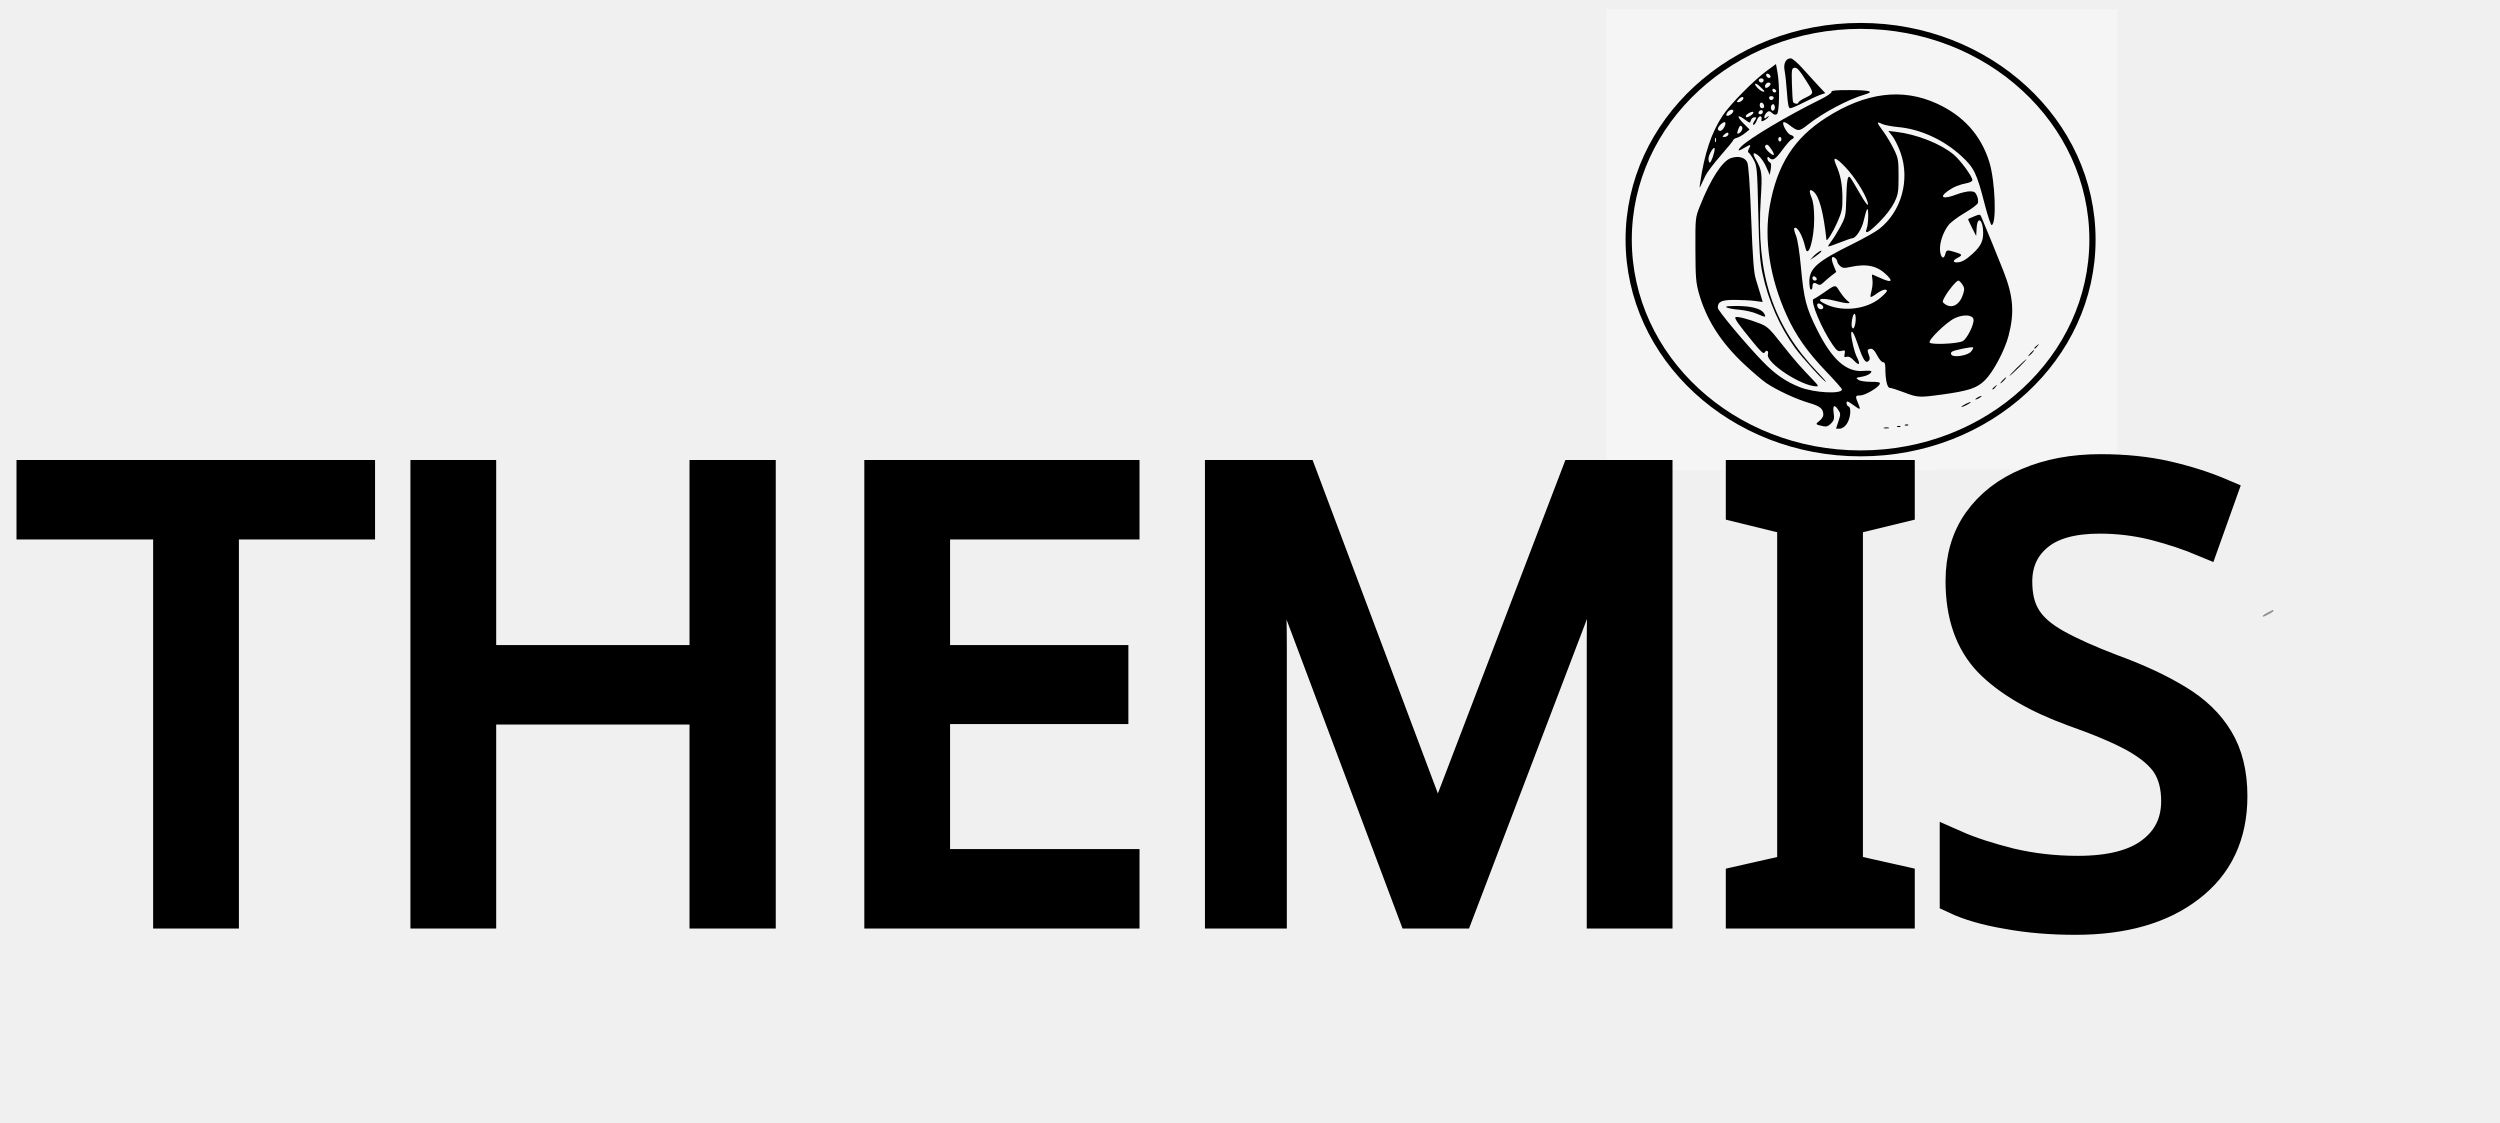
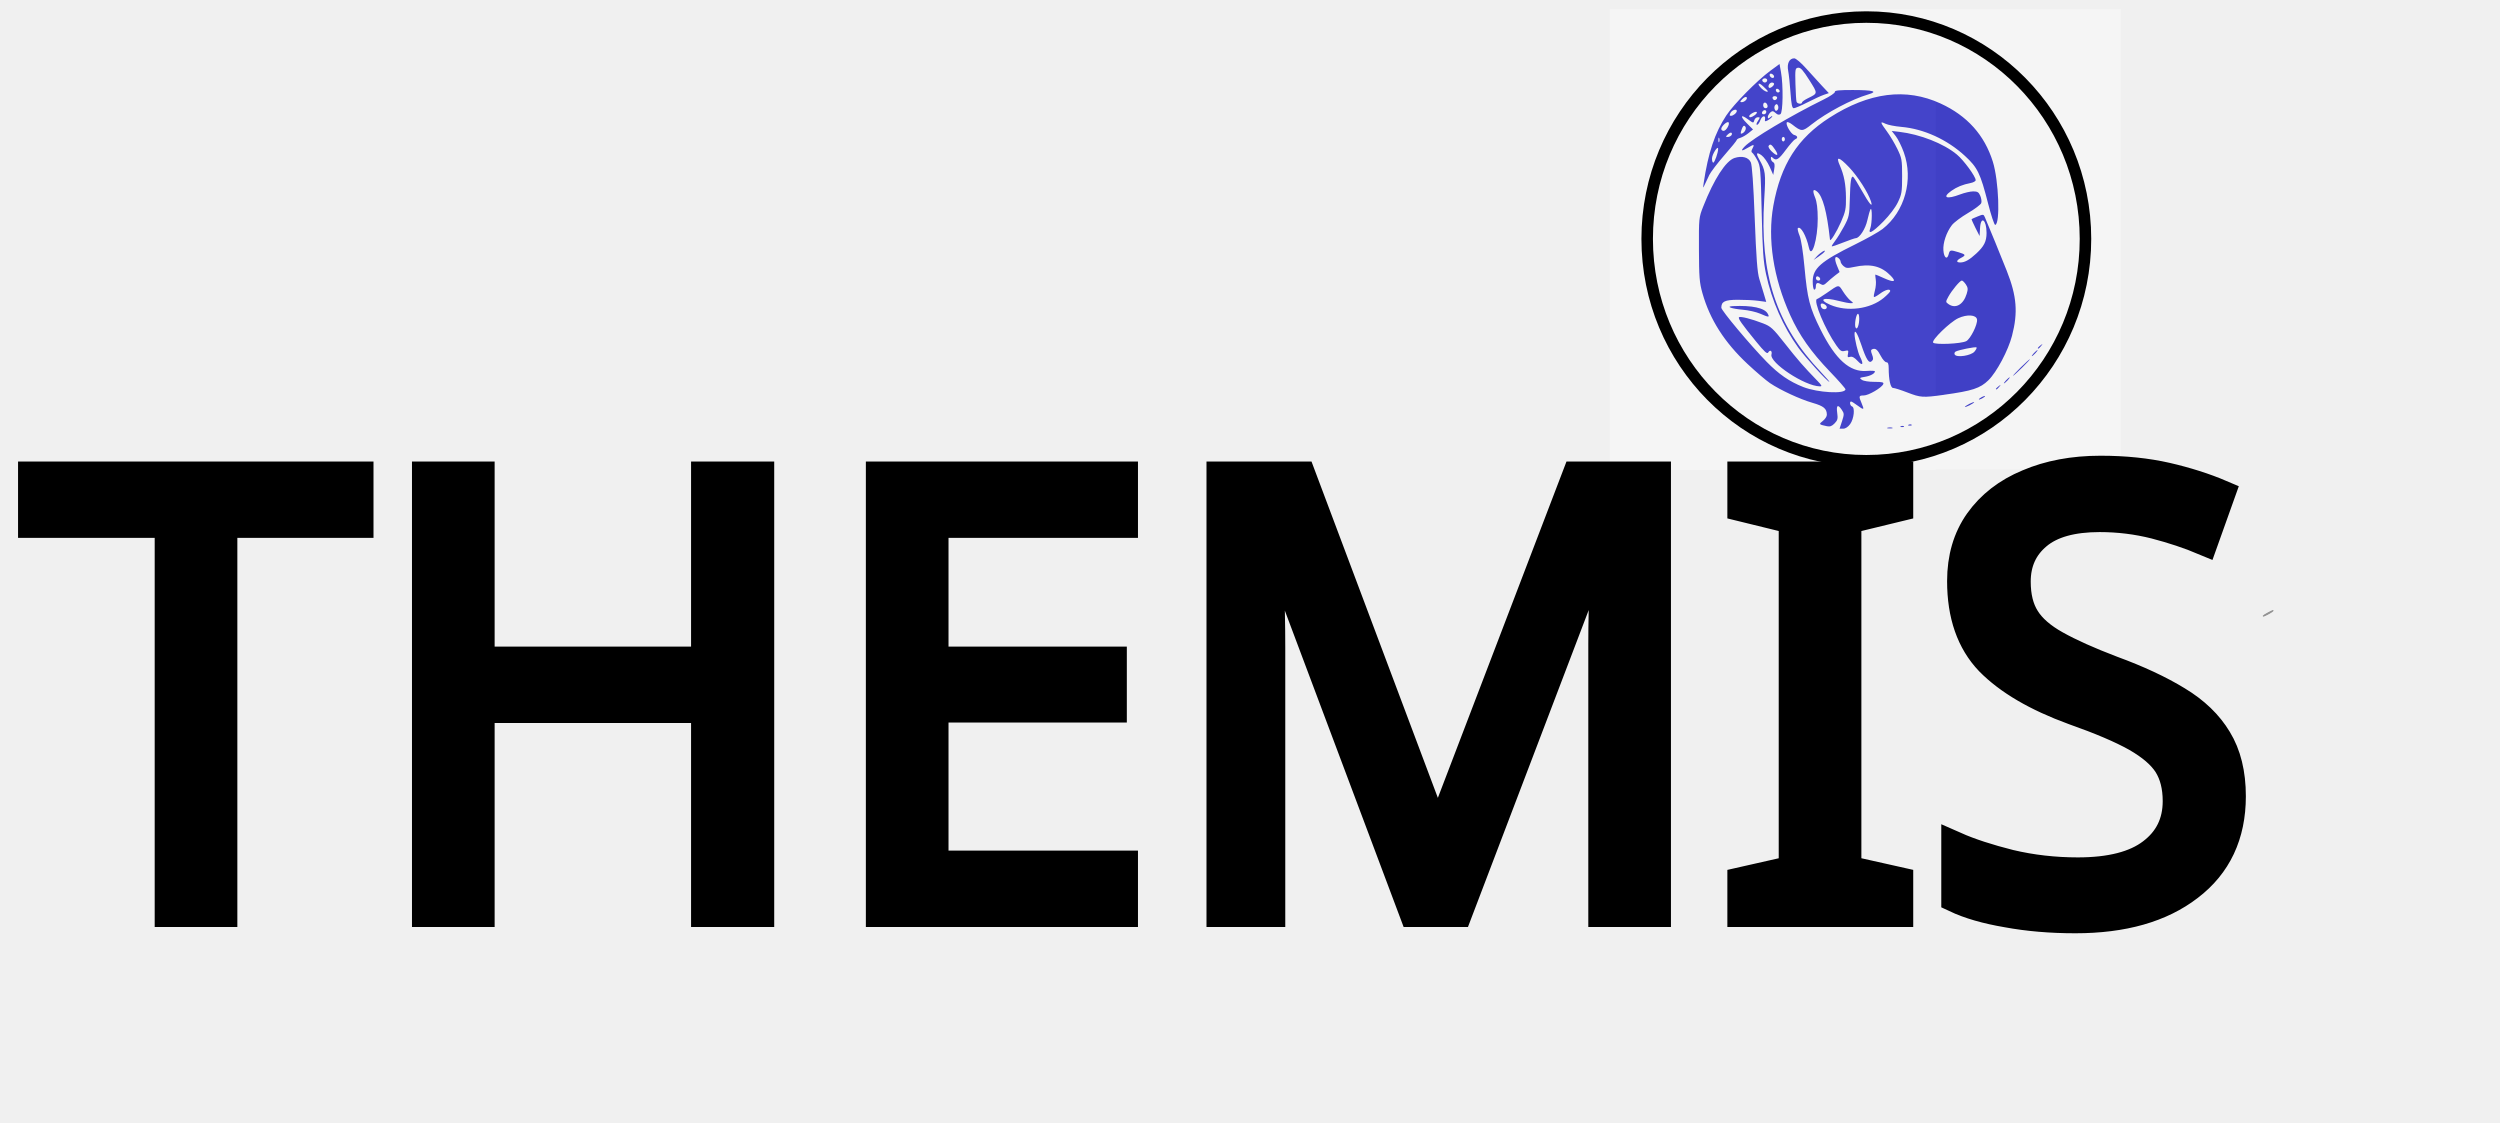
<svg xmlns="http://www.w3.org/2000/svg" width="80.619mm" height="36.2mm" viewBox="0 0 80.619 36.2" version="1.1" id="svg1457">
  <defs id="defs1451">
    <clipPath clipPathUnits="userSpaceOnUse" id="clipPath2078">
      <g id="use2080" style="fill:#000000;fill-opacity:1">
        <ellipse style="opacity:0.4;fill:#000000;fill-opacity:1;stroke:#000000;stroke-width:0.3;stroke-opacity:1" id="ellipse2141" cx="44.034" cy="56.98" rx="12.662" ry="12.001" />
      </g>
    </clipPath>
  </defs>
  <g id="layer2" transform="translate(0,-3.000016)">
-     <rect style="fill:#0000b7;fill-opacity:0.654;stroke:none;stroke-width:0.188;stroke-miterlimit:4;stroke-dasharray:none;stroke-opacity:1" id="rect2462" width="73.025" height="22.49" x="0.88" y="2.009" transform="scale(1,-1)" />
+     <rect style="fill:#0000b7;fill-opacity:0.654;stroke:none;stroke-width:0.188;stroke-miterlimit:4;stroke-dasharray:none;stroke-opacity:1" id="rect2462" width="73.025" height="22.49" x="4.585" y="0.95" transform="scale(1,-1)" />
  </g>
  <g id="layer1" transform="translate(-5.573374,-15.23703)">
    <path style="opacity:0.4;fill:#000000;fill-opacity:1;stroke:#000000;stroke-width:0.027;stroke-opacity:1" d="m 78.553,35.099 c 0,-0.015 0.292,-0.177 0.318,-0.176 0.032,0.001 -0.06,0.067 -0.183,0.13 -0.111,0.057 -0.135,0.065 -0.135,0.046 z" id="path2112" />
    <path style="opacity:0.4;fill:#000000;fill-opacity:1;stroke:#000000;stroke-width:0.1;stroke-opacity:1" d="" id="path2114" transform="scale(0.2645833)" />
    <path style="opacity:0.4;fill:#000000;fill-opacity:1;stroke:#000000;stroke-width:0.05;stroke-opacity:1" d="" id="path2122" transform="scale(0.2645833)" />
    <path style="opacity:0.4;fill:#000000;fill-opacity:1;stroke:#000000;stroke-width:0.05;stroke-opacity:1" d="" id="path2124" transform="scale(0.2645833)" />
    <path style="opacity:0.4;fill:#ffffff;fill-opacity:1;stroke:#000000;stroke-width:0.142;stroke-opacity:1" d="" id="path2231" transform="scale(0.2645833)" />
    <path style="opacity:0.4;fill:#ffffff;fill-opacity:1;stroke:#000000;stroke-width:0.142;stroke-opacity:1" d="" id="path2233" transform="scale(0.2645833)" />
    <path style="opacity:0.4;fill:#ffffff;fill-opacity:1;stroke:#000000;stroke-width:0.142;stroke-opacity:1" d="" id="path2235" transform="scale(0.2645833)" />
    <path style="opacity:0.4;fill:#ffffff;fill-opacity:1;stroke:#000000;stroke-width:0.142;stroke-opacity:1" d="" id="path2237" transform="scale(0.2645833)" />
    <path style="opacity:0.4;fill:#ffffff;fill-opacity:1;stroke:#000000;stroke-width:0.142;stroke-opacity:1" d="" id="path2239" transform="scale(0.2645833)" />
-     <g id="g964" transform="matrix(0.8031291,0,0,0.7643129,24.74151,3.89986)">
-       <rect ry="2.3732214e-06" y="3.085" x="37.174" height="19.315" width="11.113" id="rect867-9-2" style="opacity:1;fill:#ffffff;fill-opacity:1;stroke:none;stroke-width:0.697;stroke-miterlimit:4;stroke-dasharray:none;stroke-opacity:1" transform="translate(5.573374,12.23701)" />
-       <ellipse mask="none" ry="9.566" rx="9.235" cy="24.829" cx="50.245" id="path2348" style="opacity:1;fill:#000000;fill-opacity:1;stroke:none;stroke-width:0.284;stroke-opacity:1" />
-       <path id="path2396" d="m 40.631,15.221 c 6.84,0 13.681,0 20.521,0 V 34.636 H 40.631 Z m 9.65,17.503 c 0.153,-0.22 0.2,-0.701 0.073,-0.744 -0.079,-0.027 -0.11,-0.207 -0.036,-0.207 0.022,0 0.133,0.072 0.245,0.159 0.271,0.211 0.294,0.202 0.182,-0.072 -0.128,-0.314 -0.121,-0.343 0.082,-0.343 0.191,0 0.725,-0.328 0.782,-0.48 0.029,-0.076 -0.038,-0.094 -0.356,-0.094 -0.229,0 -0.439,-0.035 -0.506,-0.086 -0.105,-0.079 -0.095,-0.089 0.118,-0.124 0.227,-0.038 0.409,-0.142 0.409,-0.233 0,-0.025 -0.149,-0.033 -0.332,-0.017 -0.678,0.058 -1.252,-0.482 -1.849,-1.74 -0.442,-0.93 -0.531,-1.292 -0.649,-2.647 -0.056,-0.638 -0.134,-1.16 -0.198,-1.324 -0.059,-0.149 -0.089,-0.29 -0.067,-0.312 0.108,-0.111 0.338,0.317 0.445,0.826 0.106,0.505 0.356,-0.364 0.353,-1.224 -0.002,-0.432 -0.034,-0.709 -0.106,-0.893 -0.115,-0.294 -0.086,-0.391 0.076,-0.255 0.231,0.196 0.4,0.853 0.522,2.034 0.011,0.106 0.267,-0.328 0.442,-0.749 0.182,-0.437 0.205,-0.558 0.2,-1.037 -0.006,-0.562 -0.077,-0.945 -0.25,-1.356 -0.165,-0.392 -0.03,-0.361 0.377,0.088 0.351,0.388 0.772,1.08 0.881,1.451 0.085,0.288 -0.085,0.075 -0.376,-0.472 -0.158,-0.296 -0.312,-0.555 -0.343,-0.574 -0.084,-0.053 -0.117,0.181 -0.136,0.963 -0.016,0.66 -0.031,0.733 -0.226,1.116 -0.115,0.226 -0.279,0.505 -0.365,0.622 -0.086,0.116 -0.146,0.221 -0.134,0.232 0.012,0.011 0.218,-0.062 0.458,-0.162 0.24,-0.1 0.469,-0.183 0.508,-0.184 0.148,-0.004 0.388,-0.393 0.463,-0.751 0.042,-0.202 0.1,-0.411 0.127,-0.463 0.073,-0.139 0.067,0.594 -0.006,0.793 -0.107,0.289 0.077,0.19 0.519,-0.278 0.248,-0.263 0.485,-0.592 0.587,-0.813 0.154,-0.337 0.17,-0.44 0.17,-1.105 0,-0.688 -0.012,-0.76 -0.193,-1.15 -0.106,-0.229 -0.295,-0.563 -0.421,-0.741 -0.273,-0.389 -0.281,-0.436 -0.056,-0.319 0.094,0.049 0.383,0.109 0.643,0.134 0.899,0.084 1.834,0.533 2.548,1.222 0.51,0.492 0.62,0.73 0.93,2.003 0.124,0.509 0.253,0.919 0.287,0.911 0.207,-0.046 0.142,-1.871 -0.095,-2.665 -0.338,-1.129 -1.031,-1.941 -2.099,-2.458 -1.388,-0.671 -2.87,-0.474 -4.457,0.595 -1.284,0.864 -1.962,1.981 -2.258,3.72 -0.24,1.407 0,3.037 0.677,4.613 0.365,0.849 0.833,1.549 1.593,2.38 0.345,0.377 0.627,0.714 0.627,0.748 0,0.209 -1.113,0.147 -1.693,-0.094 -0.561,-0.233 -0.982,-0.538 -1.475,-1.069 -0.66,-0.71 -1.816,-2.16 -1.816,-2.278 0,-0.261 0.141,-0.332 0.66,-0.335 0.274,-0.001 0.643,0.018 0.821,0.043 l 0.322,0.045 -0.087,-0.309 c -0.048,-0.17 -0.134,-0.467 -0.191,-0.66 -0.079,-0.268 -0.123,-0.872 -0.184,-2.551 -0.054,-1.469 -0.107,-2.258 -0.159,-2.373 -0.095,-0.21 -0.351,-0.281 -0.65,-0.179 -0.35,0.118 -0.825,0.89 -1.256,2.042 -0.178,0.474 -0.179,0.491 -0.175,1.818 0.004,1.174 0.021,1.402 0.142,1.85 0.297,1.106 0.883,2.071 1.808,2.98 0.341,0.335 0.747,0.699 0.902,0.808 0.426,0.3 1.203,0.679 1.707,0.832 0.454,0.138 0.577,0.246 0.577,0.506 0,0.07 -0.073,0.186 -0.163,0.258 -0.17,0.137 -0.161,0.149 0.169,0.222 0.12,0.027 0.198,-0.004 0.305,-0.12 0.122,-0.133 0.137,-0.199 0.104,-0.445 -0.044,-0.327 0.026,-0.374 0.186,-0.125 0.097,0.152 0.098,0.189 0.007,0.478 l -0.098,0.314 h 0.146 c 0.092,0 0.196,-0.073 0.283,-0.197 z m 1.695,0.155 c -0.042,-0.017 -0.126,-0.019 -0.187,-0.002 -0.061,0.016 -0.026,0.03 0.077,0.032 0.103,0.001 0.152,-0.012 0.11,-0.029 z m 0.465,-0.06 c -0.021,-0.021 -0.074,-0.023 -0.119,-0.005 -0.05,0.02 -0.035,0.035 0.038,0.039 0.066,0.003 0.102,-0.012 0.082,-0.034 z m 0.312,-0.064 c -0.021,-0.021 -0.074,-0.023 -0.119,-0.005 -0.05,0.02 -0.035,0.035 0.038,0.039 0.066,0.003 0.102,-0.012 0.082,-0.034 z m 2.509,-0.953 c 0,-0.018 -0.084,0.013 -0.187,0.067 -0.103,0.054 -0.187,0.113 -0.187,0.131 0,0.018 0.084,-0.013 0.187,-0.067 0.103,-0.054 0.187,-0.113 0.187,-0.131 z m 0.436,-0.256 c 0,-0.018 -0.056,-0.001 -0.125,0.036 -0.069,0.038 -0.125,0.083 -0.125,0.1 0,0.018 0.056,0.001 0.125,-0.036 0.069,-0.038 0.125,-0.083 0.125,-0.1 z m -1.643,-0.058 c 1.135,-0.165 1.446,-0.272 1.776,-0.61 0.331,-0.339 0.799,-1.264 0.951,-1.879 0.244,-0.989 0.191,-1.674 -0.211,-2.743 -0.214,-0.57 -0.719,-1.868 -0.874,-2.25 -0.057,-0.14 -0.066,-0.142 -0.29,-0.046 -0.127,0.054 -0.238,0.106 -0.247,0.115 -0.009,0.009 0.06,0.173 0.153,0.365 l 0.168,0.348 0.019,-0.335 c 0.03,-0.539 0.262,-0.357 0.262,0.206 0,0.356 -0.1,0.564 -0.415,0.871 -0.276,0.268 -0.458,0.374 -0.64,0.374 -0.175,0 -0.162,-0.088 0.027,-0.191 0.21,-0.115 0.198,-0.147 -0.092,-0.24 -0.336,-0.107 -0.355,-0.103 -0.401,0.085 -0.061,0.249 -0.189,0.149 -0.211,-0.165 -0.022,-0.315 0.121,-0.762 0.341,-1.065 0.082,-0.112 0.373,-0.342 0.647,-0.51 0.274,-0.168 0.514,-0.358 0.534,-0.422 0.02,-0.064 0.002,-0.201 -0.039,-0.303 -0.062,-0.154 -0.112,-0.187 -0.284,-0.187 -0.115,0 -0.35,0.057 -0.524,0.128 -0.544,0.22 -0.739,0.141 -0.358,-0.146 0.22,-0.166 0.462,-0.269 0.779,-0.333 0.111,-0.023 0.203,-0.077 0.203,-0.122 0,-0.152 -0.479,-0.839 -0.753,-1.08 C 54.043,20.89 53.095,20.498 52.253,20.394 l -0.299,-0.037 0.164,0.22 c 0.09,0.121 0.235,0.429 0.323,0.685 0.395,1.155 0.039,2.5 -0.856,3.234 -0.146,0.119 -0.639,0.411 -1.097,0.648 -1.385,0.717 -1.705,1.012 -1.705,1.567 0,0.188 0.028,0.342 0.062,0.342 0.034,0 0.062,-0.053 0.062,-0.117 0,-0.168 0.059,-0.205 0.191,-0.121 0.094,0.06 0.141,0.048 0.258,-0.07 0.079,-0.079 0.225,-0.21 0.325,-0.291 l 0.182,-0.147 -0.105,-0.269 c -0.114,-0.292 -0.087,-0.443 0.058,-0.32 0.048,0.041 0.088,0.11 0.088,0.153 0,0.043 0.052,0.126 0.116,0.186 0.099,0.092 0.16,0.098 0.415,0.039 0.666,-0.153 1.098,-0.045 1.483,0.37 0.236,0.255 0.136,0.295 -0.265,0.105 -0.181,-0.086 -0.338,-0.156 -0.35,-0.156 -0.012,0 -0.006,0.095 0.012,0.211 0.018,0.116 0.003,0.323 -0.033,0.459 -0.037,0.136 -0.054,0.261 -0.039,0.276 0.015,0.016 0.125,-0.047 0.243,-0.14 0.216,-0.168 0.411,-0.22 0.411,-0.11 0,0.032 -0.119,0.163 -0.263,0.29 -0.54,0.473 -1.465,0.6 -2.141,0.293 -0.513,-0.232 -0.288,-0.338 0.349,-0.163 0.188,0.052 0.399,0.094 0.467,0.093 0.121,-5.29e-4 0.121,-0.003 -0.008,-0.111 -0.073,-0.061 -0.207,-0.233 -0.298,-0.383 -0.183,-0.303 -0.152,-0.307 -0.674,0.076 -0.162,0.119 -0.33,0.228 -0.373,0.243 -0.16,0.055 0.329,1.284 0.776,1.952 0.158,0.236 0.208,0.27 0.342,0.236 0.142,-0.037 0.154,-0.025 0.126,0.124 -0.026,0.137 -0.012,0.158 0.085,0.127 0.081,-0.026 0.173,0.026 0.303,0.172 0.207,0.232 0.253,0.144 0.094,-0.182 -0.087,-0.178 -0.218,-0.753 -0.218,-0.953 0,-0.227 0.115,-0.037 0.267,0.443 0.203,0.637 0.311,0.814 0.427,0.697 0.062,-0.063 0.064,-0.123 0.008,-0.275 -0.058,-0.157 -0.055,-0.201 0.015,-0.228 0.126,-0.049 0.203,0.018 0.344,0.301 0.069,0.138 0.166,0.251 0.217,0.251 0.065,0 0.092,0.071 0.092,0.246 0,0.494 0.074,0.838 0.18,0.838 0.055,1.27e-4 0.311,0.085 0.568,0.189 0.538,0.218 0.62,0.223 1.472,0.099 z m 0.428,-1.692 c -0.026,-0.043 -0.012,-0.101 0.031,-0.128 0.11,-0.07 0.806,-0.216 0.844,-0.177 0.017,0.018 -0.02,0.097 -0.083,0.177 -0.135,0.17 -0.71,0.264 -0.792,0.129 z m -0.871,-0.509 c -0.065,-0.108 0.675,-0.863 1.008,-1.028 0.352,-0.175 0.727,-0.148 0.755,0.054 0.029,0.206 -0.262,0.819 -0.433,0.913 -0.207,0.113 -1.27,0.162 -1.331,0.061 z m -3.111,-0.63 c -0.06,-0.099 0.018,-0.583 0.093,-0.583 0.067,0 0.068,0.362 7.94e-4,0.538 -0.034,0.088 -0.061,0.101 -0.094,0.045 z M 49.115,27.784 c -0.02,-0.054 -0.023,-0.112 -0.007,-0.129 0.056,-0.057 0.235,0.049 0.235,0.139 0,0.121 -0.182,0.113 -0.228,-0.009 z m 5.115,-0.12 c -0.118,-0.089 -0.118,-0.096 -0.006,-0.312 0.143,-0.275 0.467,-0.681 0.542,-0.681 0.031,0 0.103,0.073 0.16,0.162 0.086,0.135 0.092,0.202 0.034,0.401 -0.134,0.457 -0.449,0.642 -0.731,0.43 z m -5.323,-1.094 c 0,-0.056 0.033,-0.09 0.074,-0.076 0.116,0.039 0.135,0.177 0.025,0.177 -0.054,0 -0.099,-0.045 -0.099,-0.101 z m 7.36,4.582 c 0.077,-0.101 0.075,-0.103 -0.024,-0.024 -0.06,0.048 -0.109,0.098 -0.109,0.112 0,0.053 0.051,0.019 0.133,-0.088 z m -7.306,-0.255 c -0.545,-0.592 -0.784,-0.881 -1.292,-1.557 -0.493,-0.658 -0.574,-0.736 -0.888,-0.864 -0.458,-0.187 -0.914,-0.309 -0.964,-0.258 -0.048,0.049 0.105,0.279 0.683,1.024 0.345,0.445 0.446,0.54 0.49,0.461 0.072,-0.131 0.168,-0.067 0.129,0.086 -0.088,0.345 1.337,1.334 1.94,1.345 0.103,0.002 0.087,-0.035 -0.099,-0.237 z m 7.64,-0.016 c 0.062,-0.07 0.099,-0.128 0.082,-0.128 -0.017,0 -0.082,0.057 -0.144,0.128 -0.062,0.07 -0.099,0.128 -0.082,0.128 0.017,0 0.082,-0.057 0.144,-0.128 z m -7.481,-0.335 c -1.812,-2.002 -2.478,-4.132 -2.288,-7.318 0.065,-1.094 0.053,-1.199 -0.202,-1.67 -0.142,-0.262 -0.109,-0.326 0.09,-0.176 0.1,0.075 0.247,0.293 0.327,0.484 l 0.146,0.347 0.04,-0.243 c 0.029,-0.175 0.016,-0.257 -0.047,-0.294 -0.048,-0.028 -0.087,-0.098 -0.087,-0.156 0,-0.082 0.017,-0.088 0.075,-0.029 0.138,0.141 0.236,0.079 0.527,-0.335 0.159,-0.226 0.327,-0.426 0.374,-0.445 0.123,-0.048 0.103,-0.145 -0.038,-0.183 -0.132,-0.035 -0.365,-0.461 -0.293,-0.535 0.024,-0.024 0.12,0.019 0.214,0.096 0.371,0.305 0.406,0.305 0.774,-0.002 0.6,-0.5 1.619,-1.067 2.28,-1.267 0.409,-0.124 0.204,-0.185 -0.625,-0.186 -0.553,-7.94e-4 -0.728,0.019 -0.716,0.079 0.009,0.044 -0.195,0.188 -0.452,0.321 -1.316,0.68 -2.871,1.653 -3.173,1.984 -0.182,0.2 -0.124,0.213 0.159,0.033 0.221,-0.14 0.25,-0.126 0.147,0.069 -0.042,0.08 -0.042,0.133 7.94e-4,0.16 0.035,0.022 0.125,0.16 0.2,0.307 0.128,0.251 0.139,0.38 0.179,2.212 0.035,1.617 0.065,2.055 0.175,2.597 0.227,1.118 0.693,2.232 1.3,3.112 0.285,0.413 1.17,1.435 1.243,1.435 0.017,0 -0.131,-0.179 -0.329,-0.399 z m -1.995,-9.329 c -0.086,-0.088 -0.139,-0.188 -0.118,-0.223 0.063,-0.105 0.118,-0.072 0.265,0.161 0.164,0.259 0.08,0.294 -0.147,0.062 z m 0.411,-0.51 c 0,-0.053 0.028,-0.096 0.062,-0.096 0.034,0 0.062,0.043 0.062,0.096 0,0.053 -0.028,0.096 -0.062,0.096 -0.034,0 -0.062,-0.043 -0.062,-0.096 z m 9.657,9.632 c 0.186,-0.193 0.324,-0.351 0.307,-0.351 -0.017,0 -0.183,0.158 -0.37,0.351 -0.186,0.193 -0.324,0.351 -0.307,0.351 0.017,0 0.183,-0.158 0.37,-0.351 z m 0.53,-0.606 c 0.062,-0.07 0.099,-0.128 0.082,-0.128 -0.017,0 -0.082,0.057 -0.144,0.128 -0.062,0.07 -0.099,0.128 -0.082,0.128 0.017,0 0.082,-0.057 0.144,-0.128 z m 0.226,-0.303 c 0.077,-0.101 0.075,-0.103 -0.024,-0.024 -0.104,0.083 -0.137,0.136 -0.086,0.136 0.013,0 0.062,-0.05 0.109,-0.112 z m -10.976,-1.361 c -0.127,-0.243 -0.632,-0.358 -1.399,-0.319 -0.307,0.016 -0.052,0.111 0.406,0.153 0.223,0.02 0.532,0.094 0.685,0.164 0.36,0.163 0.392,0.164 0.308,0.003 z m 2.283,-2.619 c 0.07,-0.116 -0.183,0.048 -0.318,0.207 l -0.124,0.146 0.201,-0.143 c 0.11,-0.078 0.219,-0.173 0.241,-0.21 z m -4.64,-3.215 c 0.067,-0.142 0.345,-0.526 0.618,-0.853 0.273,-0.327 0.497,-0.617 0.497,-0.644 0,-0.027 0.063,-0.067 0.14,-0.089 0.077,-0.022 0.224,-0.11 0.326,-0.196 l 0.186,-0.157 -0.244,-0.256 c -0.288,-0.302 -0.258,-0.406 0.048,-0.167 0.208,0.162 0.216,0.163 0.247,0.038 0.018,-0.071 0.081,-0.129 0.139,-0.129 0.099,0 0.1,0.011 0.004,0.159 -0.059,0.091 -0.074,0.159 -0.035,0.159 0.037,0 0.097,-0.087 0.133,-0.194 0.068,-0.2 0.223,-0.228 0.188,-0.034 -0.016,0.091 0.002,0.098 0.106,0.041 0.069,-0.038 0.146,-0.104 0.171,-0.148 0.031,-0.053 0.012,-0.051 -0.059,0.008 -0.09,0.074 -0.105,0.074 -0.105,-0.003 -2.4e-5,-0.096 0.118,-0.244 0.195,-0.244 0.025,0 0.085,0.04 0.133,0.09 0.056,0.057 0.12,0.07 0.175,0.035 0.104,-0.066 0.119,-1.219 0.023,-1.774 l -0.059,-0.342 -0.374,0.289 c -0.528,0.408 -1.465,1.407 -1.763,1.881 -0.457,0.726 -0.731,1.585 -0.909,2.853 -0.031,0.22 -0.027,0.233 0.03,0.096 0.036,-0.088 0.121,-0.276 0.188,-0.418 z m 0.119,-0.715 c 0.001,-0.176 0.244,-0.575 0.246,-0.406 0.002,0.155 -0.141,0.581 -0.195,0.581 -0.029,0 -0.052,-0.079 -0.051,-0.175 z m 0.258,-0.781 c 0,-0.088 0.014,-0.124 0.031,-0.08 0.017,0.044 0.017,0.116 0,0.159 -0.017,0.044 -0.031,0.008 -0.031,-0.08 z m 0.38,-0.235 c 0.058,-0.059 0.123,-0.09 0.144,-0.068 0.061,0.063 -0.033,0.176 -0.146,0.176 -0.095,0 -0.095,-0.008 0.002,-0.108 z m 0.554,-0.211 c 0.05,-0.147 0.087,-0.182 0.137,-0.131 0.076,0.077 -0.005,0.263 -0.134,0.307 -0.054,0.018 -0.055,-0.026 -0.003,-0.176 z m -0.819,-0.022 c 0,-0.108 0.236,-0.332 0.291,-0.276 0.066,0.068 -0.093,0.361 -0.196,0.361 -0.052,0 -0.095,-0.039 -0.095,-0.086 z m 1.122,-0.537 c 0,-0.074 0.256,-0.221 0.302,-0.174 0.022,0.023 -0.014,0.082 -0.08,0.132 -0.133,0.1 -0.222,0.117 -0.222,0.042 z m -0.748,-0.143 c 0.065,-0.123 0.249,-0.18 0.249,-0.077 0,0.08 -0.141,0.204 -0.233,0.204 -0.064,0 -0.068,-0.03 -0.017,-0.128 z m 1.26,-0.012 c 0.039,-0.118 0.173,-0.138 0.173,-0.025 0,0.056 -0.044,0.101 -0.099,0.101 -0.054,0 -0.088,-0.034 -0.074,-0.076 z m 0.509,-0.141 c -0.023,-0.061 -0.011,-0.142 0.027,-0.181 0.05,-0.051 0.08,-0.04 0.11,0.04 0.023,0.061 0.011,0.142 -0.027,0.181 -0.05,0.051 -0.08,0.04 -0.11,-0.04 z m -0.461,-0.171 c 0,-0.155 0.146,-0.133 0.176,0.027 0.012,0.063 -0.02,0.106 -0.078,0.106 -0.058,0 -0.098,-0.055 -0.098,-0.133 z m -0.842,-0.248 c 0.061,-0.069 0.137,-0.11 0.168,-0.09 0.078,0.049 -0.065,0.216 -0.184,0.216 -0.08,0 -0.078,-0.02 0.016,-0.126 z m 1.256,0.018 c -0.07,-0.072 -0.043,-0.147 0.054,-0.147 0.051,0 0.093,0.027 0.093,0.06 0,0.08 -0.097,0.138 -0.147,0.087 z m 0.114,-0.342 c -0.059,-0.098 0.022,-0.161 0.102,-0.079 0.045,0.046 0.046,0.082 0.003,0.108 -0.035,0.022 -0.082,0.009 -0.105,-0.029 z m -0.59,-0.124 c -0.201,-0.206 -0.143,-0.297 0.062,-0.096 0.103,0.101 0.187,0.192 0.187,0.203 0,0.063 -0.142,0.002 -0.249,-0.108 z m 0.294,-0.039 c -0.06,-0.062 0.024,-0.216 0.117,-0.216 0.048,0 0.087,0.025 0.087,0.056 0,0.08 -0.16,0.205 -0.204,0.16 z m -0.261,-0.276 c -0.046,-0.076 0.071,-0.152 0.154,-0.099 0.07,0.044 0.024,0.159 -0.063,0.159 -0.03,0 -0.071,-0.027 -0.091,-0.059 z m 0.306,-0.2 c -0.023,-0.037 -0.026,-0.083 -0.008,-0.102 0.045,-0.046 0.166,0.035 0.166,0.11 0,0.082 -0.108,0.076 -0.158,-0.008 z m 1.499,1.096 c 0.253,-0.136 0.549,-0.28 0.658,-0.319 l 0.199,-0.071 -0.274,-0.306 c -0.15,-0.169 -0.437,-0.499 -0.636,-0.734 -0.207,-0.244 -0.413,-0.427 -0.479,-0.427 -0.198,0 -0.301,0.222 -0.243,0.528 0.028,0.148 0.07,0.564 0.094,0.923 0.033,0.503 0.064,0.654 0.132,0.654 0.049,0 0.296,-0.111 0.548,-0.248 z m -0.438,-0.023 c -0.015,-0.044 -0.035,-0.381 -0.045,-0.749 -0.016,-0.628 -0.009,-0.671 0.108,-0.688 0.097,-0.014 0.197,0.102 0.448,0.521 0.349,0.582 0.351,0.555 -0.059,0.767 -0.128,0.067 -0.234,0.145 -0.234,0.175 0,0.085 -0.188,0.063 -0.219,-0.026 z" style="display:inline;opacity:1;fill:#f5f5f5;fill-opacity:1;stroke-width:0.063" />
-       <ellipse cx="50.84" cy="24.944" rx="9.311" ry="9.018" id="path2399" style="opacity:1;fill:none;fill-opacity:1;stroke:#000000;stroke-width:0.25;stroke-miterlimit:4;stroke-dasharray:none;stroke-opacity:1" />
-     </g>
+     <rect style="opacity:1;fill:#ffffff;fill-opacity:1;stroke:none;stroke-width:0.546;stroke-miterlimit:4;stroke-dasharray:none;stroke-opacity:1" id="rect867-9-2" width="8.925" height="14.762" x="59.073" y="15.61" ry="1.8138838e-06" />
+     <ellipse style="opacity:1;fill:#0000b7;fill-opacity:0.733;stroke:none;stroke-width:0.223;stroke-opacity:1" id="path2348" cx="65.756" cy="23.009" rx="7.417" ry="7.311" mask="none" />
+     <path style="display:inline;opacity:1;fill:#f5f5f5;fill-opacity:1;stroke-width:0.049" d="m 57.486,15.534 c 5.494,0 10.988,0 16.481,0 V 30.373 H 57.486 Z m 7.751,13.378 c 0.123,-0.168 0.161,-0.536 0.059,-0.569 -0.063,-0.021 -0.089,-0.158 -0.029,-0.158 0.018,0 0.107,0.055 0.197,0.122 0.217,0.161 0.236,0.154 0.146,-0.055 -0.103,-0.24 -0.097,-0.262 0.066,-0.262 0.153,0 0.582,-0.251 0.628,-0.367 0.023,-0.058 -0.03,-0.072 -0.286,-0.072 -0.184,0 -0.352,-0.027 -0.406,-0.066 -0.084,-0.06 -0.076,-0.068 0.095,-0.095 0.182,-0.029 0.328,-0.108 0.328,-0.178 0,-0.019 -0.12,-0.025 -0.266,-0.013 -0.544,0.044 -1.005,-0.369 -1.485,-1.33 -0.355,-0.711 -0.426,-0.988 -0.521,-2.023 -0.045,-0.488 -0.107,-0.886 -0.159,-1.012 -0.047,-0.114 -0.071,-0.222 -0.054,-0.239 0.087,-0.084 0.272,0.242 0.357,0.631 0.085,0.386 0.286,-0.278 0.284,-0.936 -0.001,-0.33 -0.028,-0.542 -0.085,-0.683 -0.092,-0.225 -0.069,-0.299 0.061,-0.195 0.186,0.15 0.321,0.652 0.419,1.555 0.009,0.081 0.214,-0.251 0.355,-0.572 0.146,-0.334 0.165,-0.427 0.16,-0.793 -0.005,-0.43 -0.062,-0.722 -0.201,-1.037 -0.133,-0.3 -0.024,-0.276 0.303,0.067 0.282,0.296 0.62,0.826 0.708,1.109 0.068,0.22 -0.068,0.057 -0.302,-0.361 -0.127,-0.226 -0.251,-0.424 -0.275,-0.439 -0.067,-0.04 -0.094,0.139 -0.109,0.736 -0.013,0.504 -0.025,0.56 -0.181,0.853 -0.092,0.172 -0.224,0.386 -0.293,0.475 -0.069,0.089 -0.117,0.169 -0.108,0.177 0.01,0.009 0.175,-0.047 0.368,-0.124 0.193,-0.077 0.376,-0.14 0.408,-0.141 0.119,-0.003 0.311,-0.3 0.371,-0.574 0.034,-0.154 0.08,-0.314 0.102,-0.354 0.059,-0.106 0.054,0.454 -0.005,0.606 -0.086,0.221 0.062,0.145 0.417,-0.212 0.199,-0.201 0.39,-0.452 0.471,-0.622 0.124,-0.258 0.137,-0.336 0.137,-0.845 0,-0.526 -0.01,-0.581 -0.155,-0.879 -0.085,-0.175 -0.237,-0.43 -0.338,-0.566 -0.219,-0.297 -0.226,-0.333 -0.045,-0.244 0.076,0.038 0.308,0.084 0.516,0.102 0.722,0.064 1.473,0.407 2.046,0.934 0.409,0.376 0.498,0.558 0.747,1.531 0.099,0.389 0.203,0.702 0.231,0.696 0.167,-0.035 0.114,-1.43 -0.076,-2.037 -0.271,-0.863 -0.828,-1.483 -1.685,-1.878 -1.115,-0.513 -2.305,-0.362 -3.58,0.455 -1.031,0.661 -1.576,1.514 -1.814,2.843 -0.192,1.075 0,2.321 0.544,3.526 0.293,0.649 0.669,1.184 1.279,1.819 0.277,0.288 0.503,0.546 0.503,0.572 0,0.16 -0.894,0.112 -1.36,-0.072 -0.451,-0.178 -0.788,-0.411 -1.185,-0.817 -0.53,-0.543 -1.458,-1.651 -1.458,-1.741 0,-0.199 0.113,-0.254 0.53,-0.256 0.22,-9.94e-4 0.517,0.014 0.659,0.033 l 0.259,0.035 -0.07,-0.236 c -0.038,-0.13 -0.107,-0.357 -0.153,-0.504 -0.063,-0.205 -0.099,-0.666 -0.148,-1.95 -0.043,-1.123 -0.086,-1.726 -0.128,-1.814 -0.077,-0.161 -0.282,-0.214 -0.522,-0.137 -0.281,0.09 -0.663,0.681 -1.009,1.561 -0.143,0.362 -0.144,0.375 -0.14,1.389 0.003,0.898 0.017,1.072 0.114,1.414 0.239,0.845 0.709,1.583 1.452,2.278 0.274,0.256 0.6,0.534 0.724,0.618 0.342,0.229 0.966,0.519 1.371,0.636 0.365,0.105 0.464,0.188 0.464,0.387 0,0.053 -0.059,0.142 -0.131,0.198 -0.136,0.105 -0.129,0.114 0.136,0.17 0.096,0.02 0.159,-0.003 0.245,-0.092 0.098,-0.101 0.11,-0.152 0.084,-0.34 -0.035,-0.25 0.021,-0.286 0.149,-0.095 0.078,0.116 0.078,0.144 0.006,0.366 l -0.079,0.24 h 0.117 c 0.074,0 0.158,-0.056 0.227,-0.151 z m 1.361,0.119 c -0.034,-0.013 -0.101,-0.014 -0.15,-0.002 -0.049,0.012 -0.021,0.023 0.062,0.024 0.083,9.94e-4 0.122,-0.009 0.088,-0.022 z m 0.373,-0.046 c -0.017,-0.016 -0.06,-0.018 -0.096,-0.004 -0.04,0.016 -0.028,0.027 0.03,0.029 0.053,0.002 0.082,-0.009 0.066,-0.026 z m 0.25,-0.049 c -0.017,-0.016 -0.06,-0.018 -0.096,-0.004 -0.04,0.016 -0.028,0.027 0.03,0.029 0.053,0.002 0.082,-0.009 0.066,-0.026 z m 2.015,-0.729 c 0,-0.013 -0.068,0.01 -0.15,0.051 -0.083,0.042 -0.15,0.087 -0.15,0.1 0,0.013 0.068,-0.01 0.15,-0.051 0.083,-0.042 0.15,-0.087 0.15,-0.1 z m 0.35,-0.196 c 0,-0.013 -0.045,-9.93e-4 -0.1,0.028 -0.055,0.029 -0.1,0.063 -0.1,0.077 0,0.013 0.045,9.94e-4 0.1,-0.028 0.055,-0.029 0.1,-0.063 0.1,-0.077 z m -1.32,-0.044 c 0.912,-0.126 1.161,-0.208 1.427,-0.466 0.266,-0.259 0.642,-0.966 0.763,-1.436 0.196,-0.756 0.153,-1.279 -0.17,-2.096 -0.172,-0.436 -0.577,-1.428 -0.702,-1.719 -0.046,-0.107 -0.053,-0.108 -0.233,-0.035 -0.102,0.042 -0.191,0.081 -0.198,0.088 -0.007,0.007 0.048,0.132 0.122,0.279 l 0.135,0.266 0.015,-0.256 c 0.024,-0.412 0.21,-0.273 0.21,0.158 0,0.272 -0.08,0.431 -0.334,0.665 -0.222,0.205 -0.368,0.286 -0.514,0.286 -0.14,0 -0.13,-0.067 0.022,-0.146 0.169,-0.088 0.159,-0.112 -0.074,-0.183 -0.27,-0.082 -0.285,-0.079 -0.322,0.065 -0.049,0.19 -0.152,0.114 -0.17,-0.126 -0.018,-0.241 0.097,-0.582 0.274,-0.814 0.066,-0.086 0.299,-0.261 0.519,-0.39 0.22,-0.128 0.413,-0.274 0.429,-0.323 0.016,-0.049 0.002,-0.153 -0.032,-0.232 -0.05,-0.117 -0.09,-0.143 -0.228,-0.143 -0.092,0 -0.281,0.044 -0.421,0.097 -0.437,0.168 -0.593,0.107 -0.288,-0.112 0.177,-0.127 0.371,-0.206 0.625,-0.255 0.089,-0.017 0.163,-0.059 0.163,-0.093 0,-0.117 -0.384,-0.641 -0.605,-0.825 -0.424,-0.354 -1.185,-0.654 -1.862,-0.733 l -0.24,-0.028 0.131,0.168 c 0.072,0.092 0.189,0.328 0.259,0.523 0.317,0.883 0.031,1.911 -0.687,2.472 -0.117,0.091 -0.513,0.314 -0.881,0.495 -1.112,0.548 -1.37,0.773 -1.37,1.198 0,0.144 0.023,0.262 0.05,0.262 0.028,0 0.05,-0.04 0.05,-0.089 0,-0.128 0.047,-0.157 0.153,-0.092 0.076,0.046 0.113,0.036 0.207,-0.054 0.063,-0.06 0.181,-0.16 0.261,-0.222 l 0.146,-0.112 -0.085,-0.206 c -0.092,-0.223 -0.07,-0.339 0.047,-0.245 0.039,0.031 0.071,0.084 0.071,0.117 0,0.033 0.042,0.097 0.093,0.142 0.08,0.07 0.129,0.075 0.333,0.03 0.535,-0.117 0.882,-0.034 1.191,0.283 0.19,0.195 0.109,0.225 -0.213,0.08 -0.145,-0.066 -0.272,-0.119 -0.281,-0.119 -0.009,0 -0.005,0.073 0.01,0.161 0.015,0.089 0.003,0.247 -0.027,0.351 -0.03,0.104 -0.044,0.199 -0.031,0.211 0.012,0.012 0.1,-0.036 0.195,-0.107 0.173,-0.129 0.33,-0.168 0.33,-0.084 0,0.025 -0.095,0.124 -0.211,0.221 -0.433,0.361 -1.177,0.458 -1.72,0.224 -0.412,-0.178 -0.231,-0.259 0.28,-0.125 0.151,0.04 0.32,0.072 0.375,0.071 0.097,-4.04e-4 0.097,-0.003 -0.007,-0.085 -0.059,-0.046 -0.166,-0.178 -0.239,-0.292 -0.147,-0.232 -0.122,-0.235 -0.541,0.058 -0.13,0.091 -0.265,0.175 -0.3,0.186 -0.129,0.042 0.264,0.982 0.623,1.492 0.127,0.181 0.167,0.207 0.275,0.18 0.114,-0.028 0.124,-0.019 0.102,0.095 -0.021,0.105 -0.009,0.121 0.069,0.097 0.065,-0.02 0.139,0.02 0.243,0.132 0.166,0.177 0.203,0.11 0.075,-0.139 -0.069,-0.136 -0.175,-0.575 -0.175,-0.729 0,-0.174 0.092,-0.029 0.215,0.339 0.163,0.487 0.25,0.622 0.343,0.533 0.05,-0.048 0.051,-0.094 0.007,-0.21 -0.046,-0.12 -0.044,-0.153 0.012,-0.174 0.101,-0.038 0.163,0.014 0.276,0.23 0.055,0.105 0.134,0.192 0.174,0.192 0.053,0 0.074,0.055 0.074,0.188 0,0.378 0.059,0.641 0.144,0.641 0.044,9.7e-5 0.25,0.065 0.456,0.145 0.432,0.166 0.498,0.171 1.182,0.076 z m 0.344,-1.293 c -0.021,-0.033 -0.009,-0.077 0.025,-0.098 0.089,-0.053 0.647,-0.165 0.678,-0.136 0.014,0.013 -0.016,0.074 -0.067,0.135 -0.108,0.13 -0.57,0.202 -0.636,0.098 z M 67.911,26.285 c -0.052,-0.083 0.542,-0.66 0.81,-0.786 0.283,-0.133 0.584,-0.113 0.607,0.041 0.023,0.157 -0.211,0.626 -0.347,0.698 -0.166,0.087 -1.02,0.124 -1.069,0.047 z m -2.498,-0.482 c -0.048,-0.076 0.014,-0.446 0.075,-0.446 0.054,0 0.055,0.277 6.38e-4,0.411 -0.027,0.067 -0.049,0.077 -0.076,0.035 z m -1.113,-0.667 c -0.016,-0.041 -0.019,-0.086 -0.005,-0.099 0.045,-0.043 0.188,0.037 0.188,0.106 0,0.092 -0.146,0.086 -0.183,-0.007 z m 4.108,-0.092 c -0.095,-0.068 -0.095,-0.073 -0.005,-0.239 0.115,-0.21 0.375,-0.521 0.435,-0.521 0.025,0 0.083,0.056 0.129,0.124 0.069,0.103 0.074,0.155 0.027,0.306 -0.107,0.349 -0.361,0.491 -0.587,0.329 z m -4.275,-0.836 c 0,-0.042 0.027,-0.069 0.059,-0.058 0.093,0.03 0.108,0.135 0.02,0.135 -0.044,0 -0.079,-0.035 -0.079,-0.077 z m 5.911,3.502 c 0.062,-0.077 0.06,-0.079 -0.019,-0.018 -0.048,0.037 -0.088,0.075 -0.088,0.085 0,0.04 0.041,0.014 0.107,-0.067 z m -5.867,-0.195 c -0.438,-0.452 -0.63,-0.673 -1.037,-1.19 -0.396,-0.503 -0.461,-0.563 -0.713,-0.66 -0.368,-0.143 -0.734,-0.236 -0.774,-0.197 -0.039,0.038 0.085,0.213 0.549,0.782 0.277,0.34 0.359,0.413 0.393,0.352 0.058,-0.1 0.135,-0.051 0.104,0.066 -0.071,0.264 1.074,1.02 1.558,1.028 0.082,0.002 0.07,-0.027 -0.079,-0.181 z m 6.136,-0.012 c 0.05,-0.054 0.079,-0.098 0.066,-0.098 -0.014,0 -0.066,0.044 -0.116,0.098 -0.05,0.054 -0.079,0.097 -0.066,0.097 0.014,0 0.066,-0.044 0.116,-0.097 z M 64.303,27.246 c -1.455,-1.53 -1.99,-3.158 -1.837,-5.593 0.052,-0.836 0.042,-0.917 -0.162,-1.277 -0.114,-0.2 -0.088,-0.249 0.072,-0.134 0.08,0.058 0.198,0.224 0.263,0.37 l 0.117,0.265 0.032,-0.186 c 0.023,-0.133 0.013,-0.197 -0.038,-0.225 -0.038,-0.021 -0.07,-0.075 -0.07,-0.119 0,-0.063 0.013,-0.067 0.06,-0.022 0.111,0.108 0.189,0.06 0.423,-0.256 0.128,-0.173 0.263,-0.326 0.3,-0.34 0.099,-0.037 0.083,-0.111 -0.031,-0.14 -0.106,-0.027 -0.293,-0.353 -0.235,-0.409 0.019,-0.019 0.096,0.014 0.172,0.073 0.298,0.233 0.326,0.233 0.621,-0.002 0.482,-0.382 1.3,-0.815 1.831,-0.969 0.328,-0.095 0.164,-0.141 -0.502,-0.142 -0.444,-6.07e-4 -0.585,0.014 -0.575,0.06 0.007,0.034 -0.156,0.144 -0.363,0.246 -1.057,0.52 -2.306,1.263 -2.548,1.517 -0.146,0.153 -0.1,0.162 0.128,0.025 0.177,-0.107 0.201,-0.097 0.118,0.053 -0.034,0.061 -0.033,0.101 6.38e-4,0.122 0.028,0.017 0.1,0.122 0.16,0.235 0.103,0.192 0.112,0.291 0.144,1.691 0.028,1.236 0.052,1.571 0.14,1.985 0.182,0.854 0.556,1.706 1.044,2.379 0.229,0.316 0.94,1.097 0.998,1.097 0.014,0 -0.105,-0.137 -0.264,-0.305 z m -1.602,-7.131 c -0.069,-0.067 -0.112,-0.144 -0.095,-0.171 0.051,-0.08 0.094,-0.055 0.213,0.123 0.131,0.198 0.064,0.225 -0.118,0.048 z m 0.33,-0.39 c 0,-0.04 0.023,-0.073 0.05,-0.073 0.028,0 0.05,0.033 0.05,0.073 0,0.04 -0.023,0.073 -0.05,0.073 -0.028,0 -0.05,-0.033 -0.05,-0.073 z m 7.756,7.362 c 0.15,-0.147 0.26,-0.268 0.247,-0.268 -0.014,0 -0.147,0.121 -0.297,0.268 -0.15,0.147 -0.26,0.268 -0.247,0.268 0.014,0 0.147,-0.121 0.297,-0.268 z m 0.425,-0.463 c 0.05,-0.054 0.079,-0.097 0.066,-0.097 -0.014,0 -0.066,0.044 -0.116,0.097 -0.05,0.054 -0.079,0.098 -0.066,0.098 0.014,0 0.066,-0.044 0.116,-0.098 z M 71.394,26.393 c 0.062,-0.077 0.06,-0.079 -0.019,-0.018 -0.083,0.064 -0.11,0.104 -0.069,0.104 0.01,0 0.05,-0.038 0.088,-0.085 z m -8.815,-1.04 c -0.102,-0.186 -0.508,-0.274 -1.124,-0.244 -0.246,0.012 -0.042,0.085 0.326,0.117 0.179,0.015 0.427,0.072 0.55,0.125 0.289,0.125 0.315,0.125 0.247,0.002 z m 1.833,-2.002 c 0.056,-0.089 -0.147,0.037 -0.255,0.158 l -0.1,0.111 0.161,-0.109 c 0.089,-0.06 0.176,-0.132 0.194,-0.16 z m -3.727,-2.457 c 0.054,-0.108 0.277,-0.402 0.496,-0.652 0.219,-0.25 0.399,-0.471 0.399,-0.492 0,-0.021 0.051,-0.051 0.113,-0.068 0.062,-0.017 0.18,-0.084 0.262,-0.15 l 0.149,-0.12 -0.196,-0.196 c -0.231,-0.231 -0.207,-0.311 0.038,-0.128 0.167,0.124 0.173,0.125 0.199,0.029 0.015,-0.054 0.065,-0.099 0.112,-0.099 0.08,0 0.08,0.008 0.004,0.122 -0.047,0.07 -0.059,0.122 -0.028,0.122 0.03,0 0.078,-0.067 0.107,-0.148 0.055,-0.153 0.179,-0.175 0.151,-0.026 -0.013,0.069 0.001,0.075 0.085,0.031 0.055,-0.029 0.117,-0.08 0.138,-0.113 0.025,-0.041 0.009,-0.039 -0.047,0.006 -0.072,0.057 -0.085,0.057 -0.085,-0.002 -2e-5,-0.073 0.095,-0.186 0.157,-0.186 0.02,0 0.068,0.031 0.107,0.069 0.045,0.044 0.096,0.053 0.141,0.026 0.084,-0.05 0.096,-0.931 0.019,-1.356 l -0.047,-0.262 -0.3,0.221 c -0.424,0.312 -1.176,1.076 -1.416,1.437 -0.367,0.555 -0.587,1.212 -0.73,2.18 -0.025,0.168 -0.021,0.178 0.024,0.073 0.029,-0.067 0.097,-0.211 0.151,-0.319 z m 0.096,-0.546 c 10e-4,-0.134 0.196,-0.44 0.198,-0.31 0.002,0.118 -0.113,0.444 -0.157,0.444 -0.023,0 -0.042,-0.06 -0.041,-0.134 z m 0.207,-0.597 c 0,-0.067 0.011,-0.094 0.025,-0.061 0.014,0.034 0.014,0.088 0,0.122 -0.014,0.034 -0.025,0.006 -0.025,-0.061 z m 0.305,-0.18 c 0.047,-0.045 0.099,-0.069 0.116,-0.052 0.049,0.048 -0.026,0.134 -0.118,0.134 -0.076,0 -0.076,-0.006 0.002,-0.082 z m 0.445,-0.161 c 0.04,-0.112 0.07,-0.139 0.11,-0.1 0.061,0.059 -0.004,0.201 -0.107,0.235 -0.043,0.014 -0.044,-0.02 -0.003,-0.135 z m -0.658,-0.017 c 0,-0.083 0.189,-0.254 0.234,-0.211 0.053,0.052 -0.075,0.276 -0.158,0.276 -0.042,0 -0.076,-0.03 -0.076,-0.066 z m 0.901,-0.41 c 0,-0.056 0.205,-0.169 0.243,-0.133 0.018,0.017 -0.011,0.063 -0.064,0.101 -0.107,0.076 -0.178,0.089 -0.178,0.032 z m -0.6,-0.109 c 0.052,-0.094 0.2,-0.138 0.2,-0.058 0,0.061 -0.113,0.156 -0.187,0.156 -0.051,0 -0.054,-0.023 -0.013,-0.098 z m 1.012,-0.009 c 0.031,-0.09 0.139,-0.105 0.139,-0.019 0,0.042 -0.036,0.077 -0.079,0.077 -0.044,0 -0.07,-0.026 -0.059,-0.058 z m 0.409,-0.108 c -0.018,-0.046 -0.009,-0.109 0.022,-0.138 0.04,-0.039 0.064,-0.031 0.088,0.031 0.018,0.046 0.009,0.109 -0.022,0.138 -0.04,0.039 -0.064,0.031 -0.088,-0.031 z m -0.37,-0.131 c 0,-0.119 0.117,-0.102 0.141,0.02 0.009,0.048 -0.016,0.081 -0.063,0.081 -0.046,0 -0.079,-0.042 -0.079,-0.102 z m -0.677,-0.19 c 0.049,-0.053 0.11,-0.084 0.135,-0.069 0.062,0.038 -0.052,0.165 -0.148,0.165 -0.065,0 -0.063,-0.015 0.013,-0.096 z m 1.009,0.014 c -0.056,-0.055 -0.034,-0.112 0.043,-0.112 0.041,0 0.075,0.021 0.075,0.046 0,0.061 -0.078,0.106 -0.118,0.067 z m 0.092,-0.261 c -0.048,-0.075 0.018,-0.123 0.082,-0.061 0.036,0.035 0.037,0.062 0.003,0.083 -0.028,0.017 -0.066,0.007 -0.084,-0.022 z m -0.474,-0.095 c -0.162,-0.158 -0.114,-0.227 0.05,-0.073 0.083,0.077 0.15,0.147 0.15,0.155 0,0.048 -0.114,0.002 -0.2,-0.082 z m 0.237,-0.03 c -0.048,-0.047 0.019,-0.165 0.094,-0.165 0.038,0 0.07,0.019 0.07,0.043 0,0.061 -0.128,0.157 -0.164,0.123 z m -0.209,-0.211 c -0.037,-0.058 0.057,-0.116 0.124,-0.076 0.056,0.034 0.019,0.121 -0.051,0.121 -0.024,0 -0.057,-0.02 -0.073,-0.045 z m 0.246,-0.153 c -0.018,-0.029 -0.021,-0.064 -0.006,-0.078 0.036,-0.035 0.133,0.027 0.133,0.084 0,0.062 -0.086,0.058 -0.127,-0.006 z m 1.204,0.838 c 0.203,-0.104 0.441,-0.214 0.529,-0.244 l 0.16,-0.054 -0.22,-0.234 c -0.121,-0.129 -0.351,-0.381 -0.511,-0.561 -0.166,-0.186 -0.331,-0.327 -0.385,-0.327 -0.159,0 -0.241,0.17 -0.195,0.403 0.022,0.113 0.056,0.431 0.075,0.706 0.027,0.384 0.051,0.5 0.106,0.5 0.039,0 0.237,-0.085 0.44,-0.189 z m -0.352,-0.018 c -0.012,-0.034 -0.028,-0.291 -0.036,-0.573 -0.013,-0.48 -0.007,-0.513 0.087,-0.526 0.078,-0.011 0.158,0.078 0.36,0.398 0.28,0.445 0.282,0.424 -0.047,0.587 -0.103,0.051 -0.188,0.111 -0.188,0.134 0,0.065 -0.151,0.048 -0.176,-0.02 z" id="path2396" />
    <rect style="opacity:1;fill:none;fill-opacity:1;stroke:none;stroke-width:0.109;stroke-miterlimit:4;stroke-dasharray:none;stroke-opacity:1" id="rect2460" width="62.177" height="21.167" x="5.821" y="15.61" />
-     <text xml:space="preserve" style="font-style:normal;font-variant:normal;font-weight:normal;font-stretch:normal;font-size:19.756px;line-height:1.25;font-family:sans-serif;-inkscape-font-specification:'sans-serif, Normal';font-variant-ligatures:normal;font-variant-caps:normal;font-variant-numeric:normal;font-feature-settings:normal;text-align:start;letter-spacing:0px;word-spacing:0px;writing-mode:lr-tb;text-anchor:start;fill:#000000;fill-opacity:1;stroke:#000000;stroke-width:1;stroke-miterlimit:4;stroke-dasharray:none;stroke-opacity:1" x="6.404" y="44.678" id="text930">
-       <tspan id="tspan928" x="6.404" y="44.678" style="font-style:normal;font-variant:normal;font-weight:normal;font-stretch:normal;font-size:19.756px;font-family:sans-serif;-inkscape-font-specification:'sans-serif, Normal';font-variant-ligatures:normal;font-variant-caps:normal;font-variant-numeric:normal;font-feature-settings:normal;text-align:start;writing-mode:lr-tb;text-anchor:start;fill:#000000;fill-opacity:1;stroke:#000000;stroke-width:1;stroke-miterlimit:4;stroke-dasharray:none;stroke-opacity:1">THEMIS</tspan>
+     <text xml:space="preserve" style="font-style:normal;font-variant:normal;font-weight:normal;font-stretch:normal;font-size:19.756px;line-height:1.25;font-family:sans-serif;-inkscape-font-specification:'sans-serif, Normal';font-variant-ligatures:normal;font-variant-caps:normal;font-variant-numeric:normal;font-feature-settings:normal;text-align:start;letter-spacing:0px;word-spacing:0px;writing-mode:lr-tb;text-anchor:start;fill:#000000;fill-opacity:1;stroke:#000000;stroke-width:0.9;stroke-miterlimit:4;stroke-dasharray:none;stroke-opacity:1;" x="6.404" y="44.678" id="text930">
+       <tspan id="tspan928" x="6.404" y="44.678" style="font-style:normal;font-variant:normal;font-weight:normal;font-stretch:normal;font-size:19.756px;font-family:sans-serif;-inkscape-font-specification:'sans-serif, Normal';font-variant-ligatures:normal;font-variant-caps:normal;font-variant-numeric:normal;font-feature-settings:normal;text-align:start;writing-mode:lr-tb;text-anchor:start;fill:#000000;fill-opacity:1;stroke:#000000;stroke-width:0.9;stroke-miterlimit:4;stroke-dasharray:none;stroke-opacity:1;">THEMIS</tspan>
    </text>
+     <ellipse style="opacity:1;fill:none;fill-opacity:0.733;stroke:#000000;stroke-width:0.371;stroke-miterlimit:4;stroke-dasharray:none;stroke-opacity:1" id="path979" cx="65.758" cy="22.941" rx="7.067" ry="7.154" />
  </g>
</svg>
